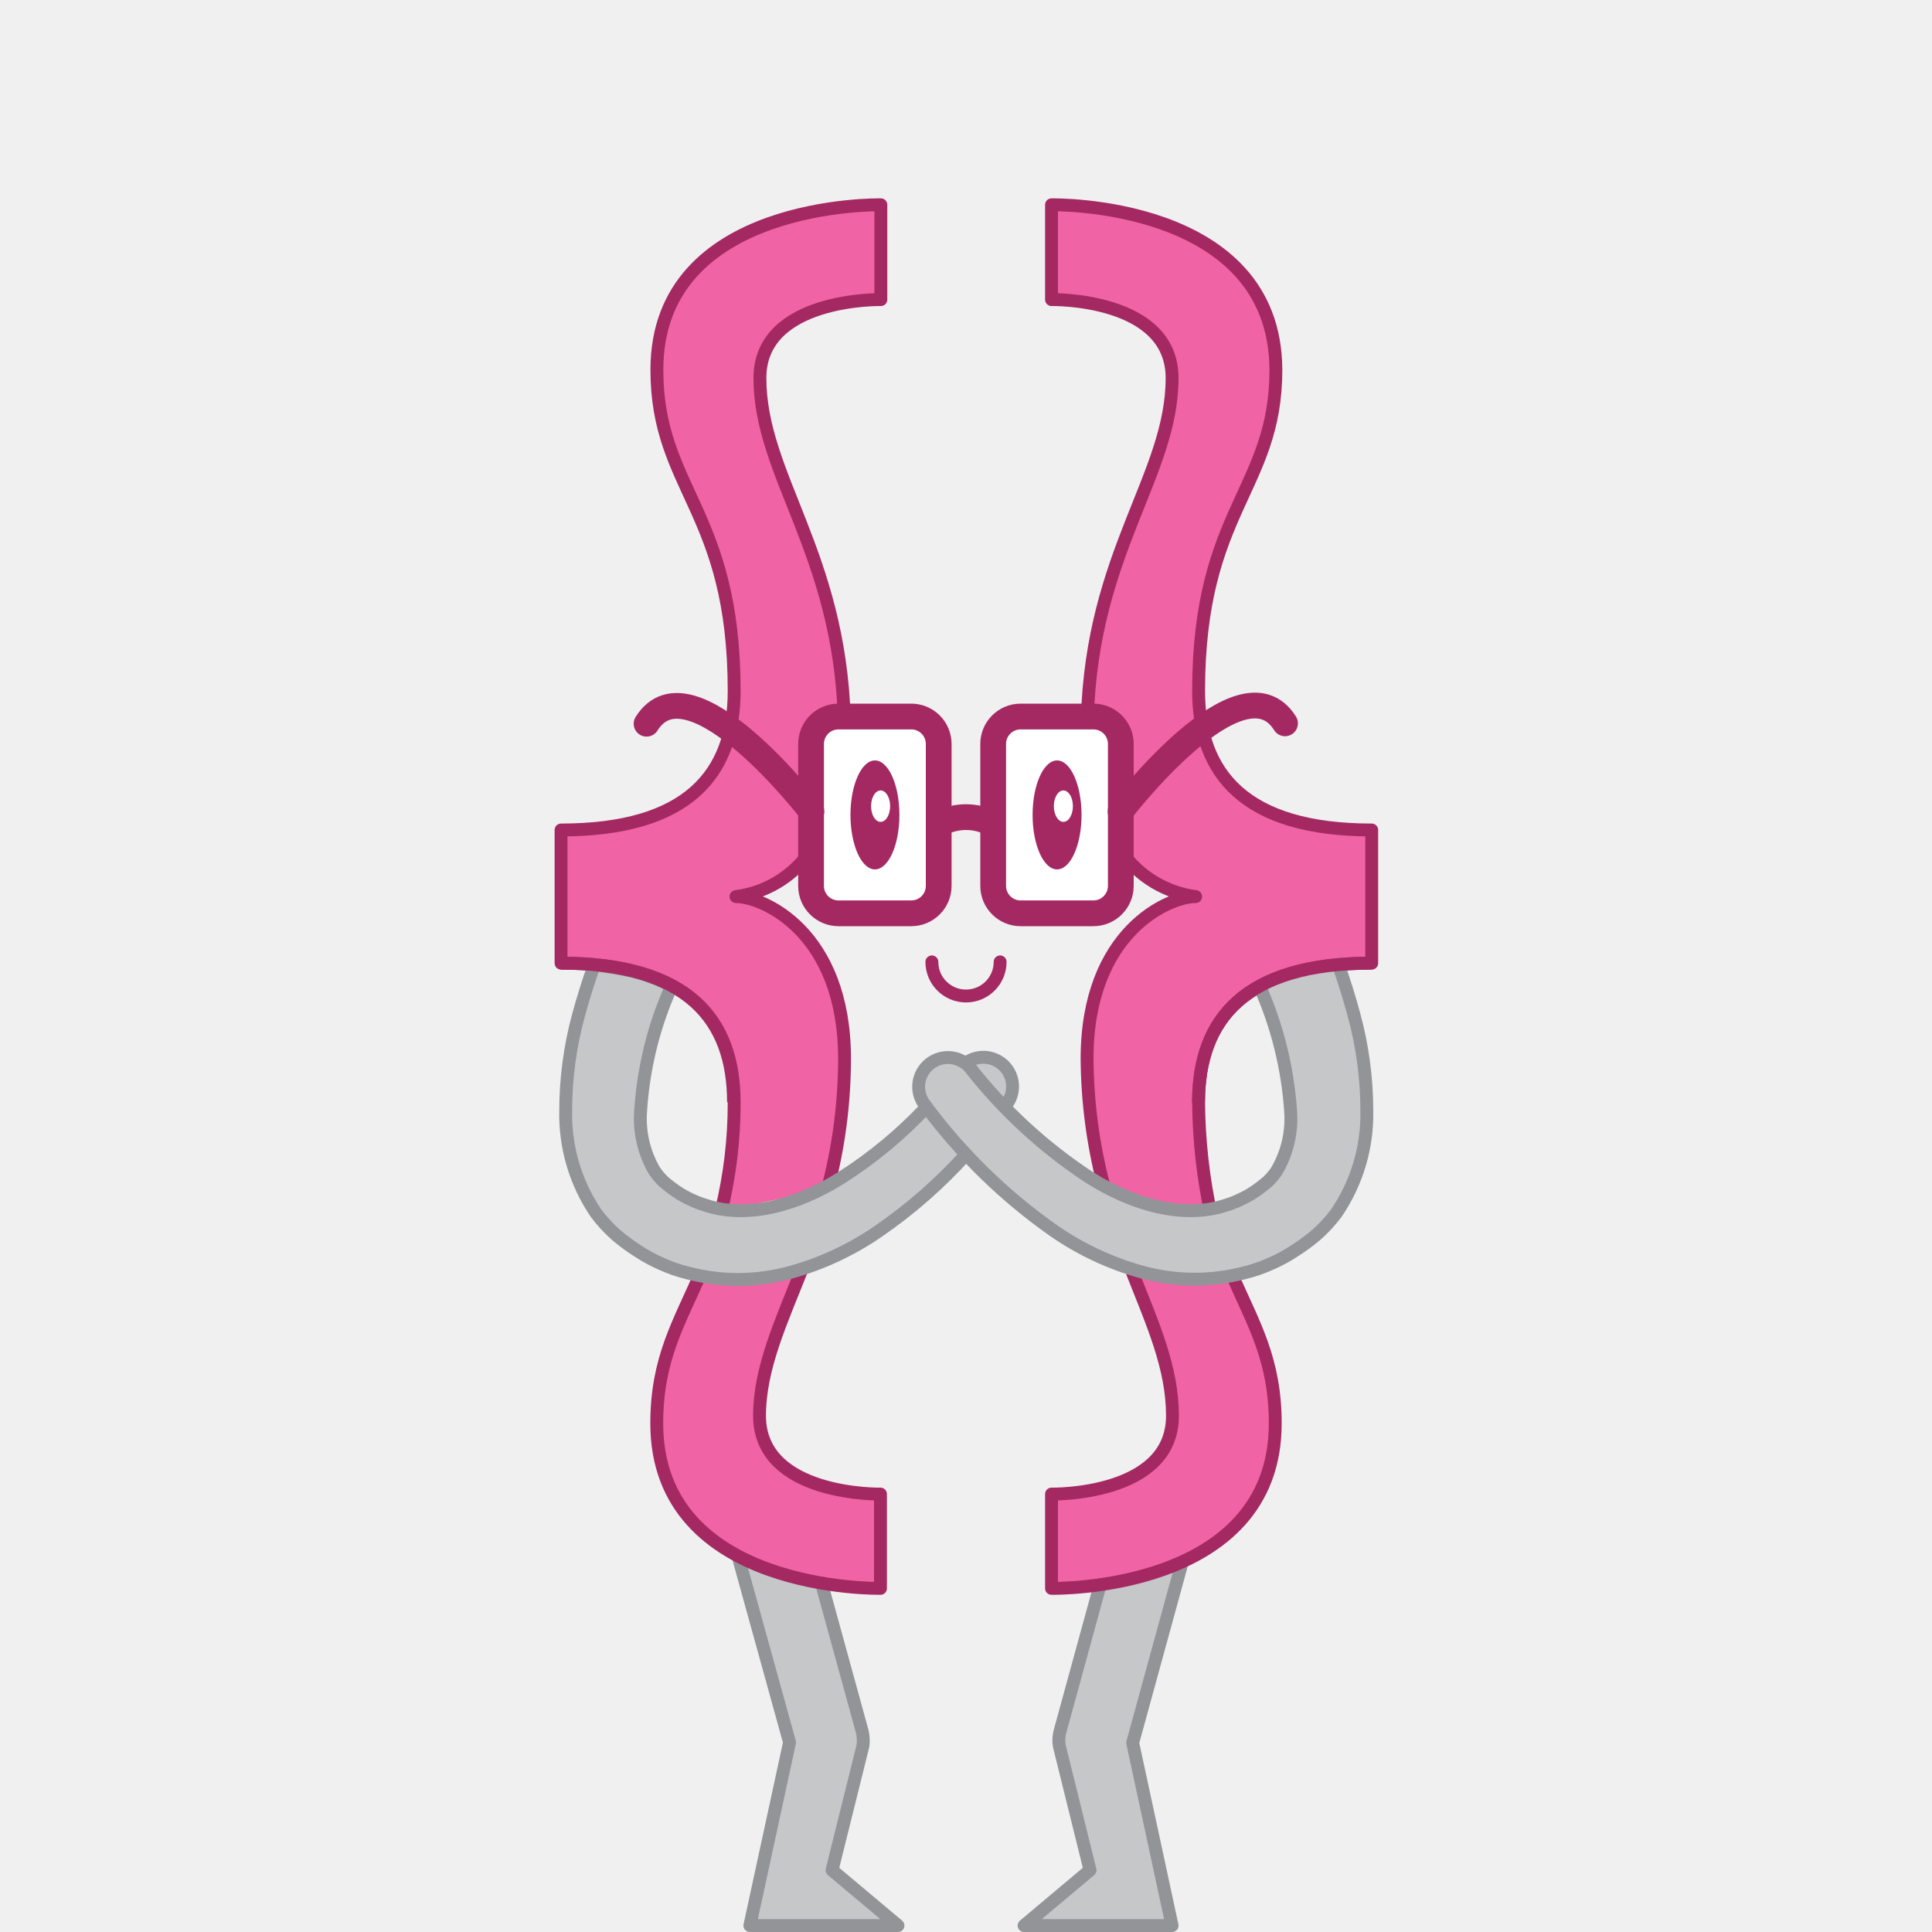
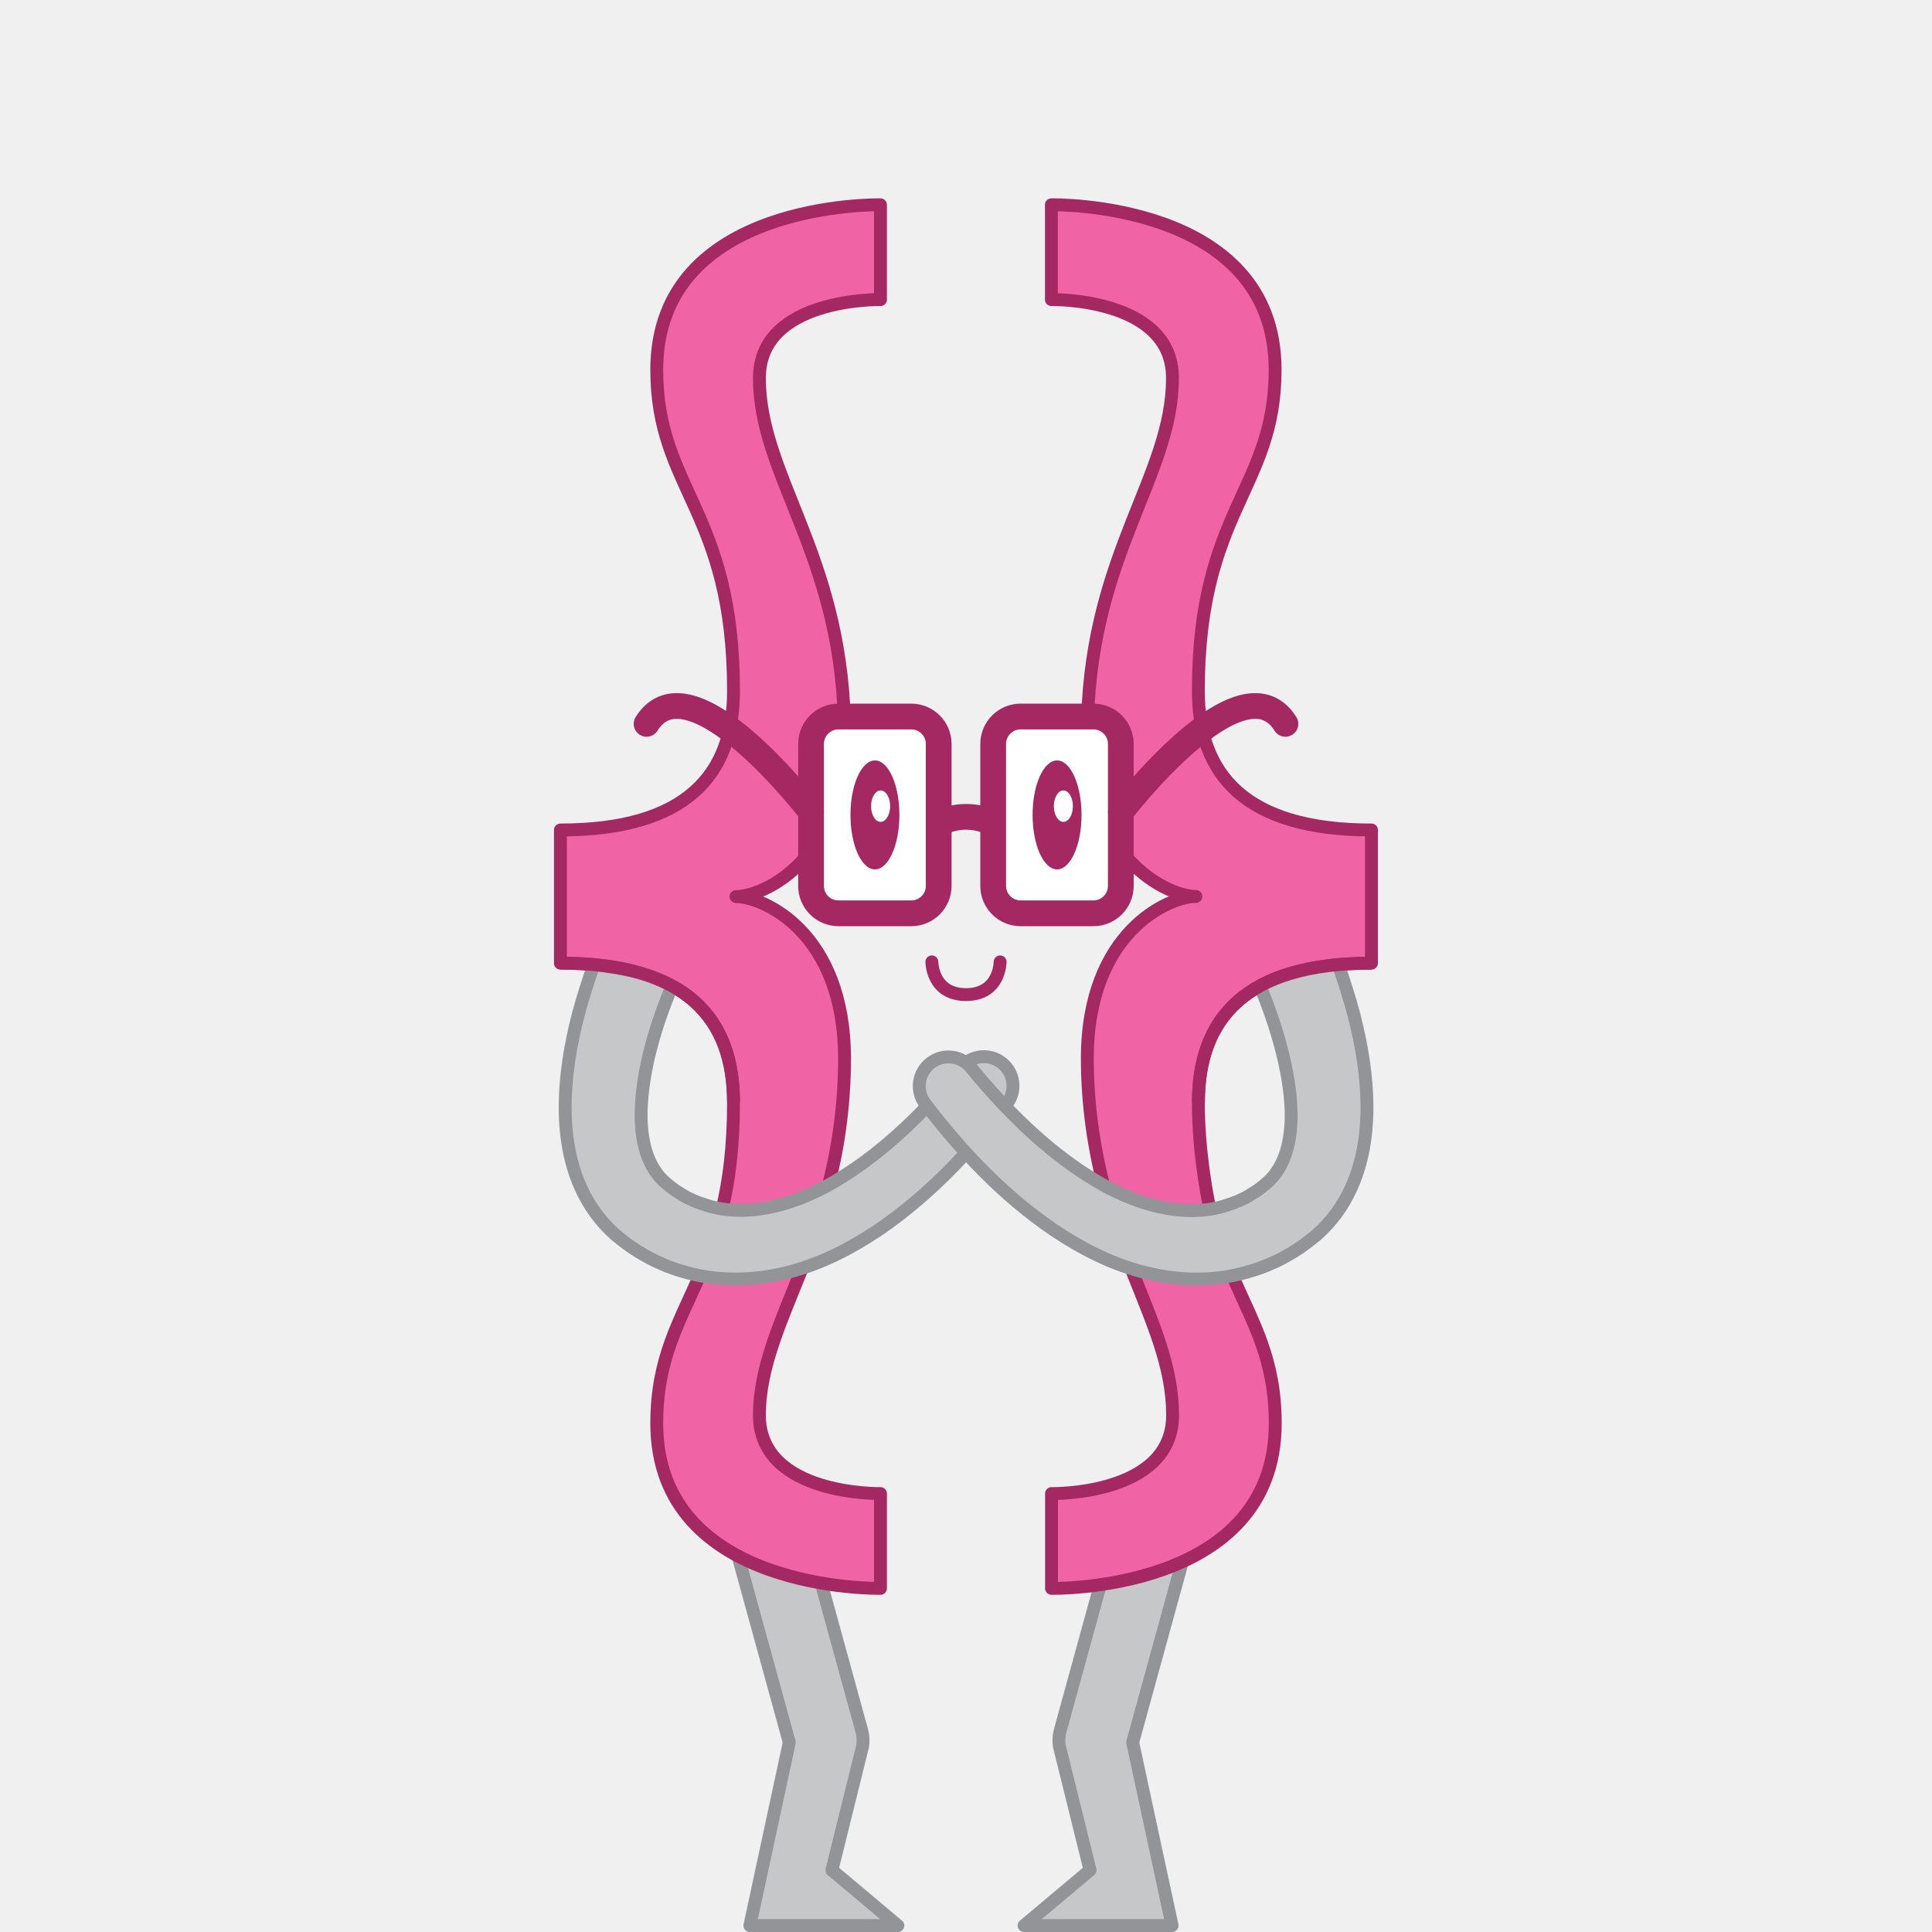
- <svg xmlns="http://www.w3.org/2000/svg" data-name="Layer 1" viewBox="0 0 150 150">
-   <path d="m91.78 121.31-3.84 14L91 149.5H79.51l5.12-4.3-2.39-9.66a2.65 2.65 0 0 1 .06-1.12l3.09-11.28M57.3 120.81l4 14.47-3.08 14.22h11.5l-5.12-4.3 2.4-9.66a3 3 0 0 0-.06-1.12l-3.1-11.28" style="stroke-linejoin:round;fill:#c5c7c9;stroke:#929497" />
-   <path d="M64.25 92.33a39.91 39.91 0 0 0 1.32-10.13c0-9.85-6.34-12.59-8.43-12.59a8.28 8.28 0 0 0 5.71-3.43 19 19 0 0 0 2.7-10.36C65.17 42.92 59 36.89 59 29.35c0-6.27 9.39-6.09 9.39-6.09V15.9S51 15.55 51 28.71c0 9.28 6 10.92 6 24.93 0 6.45-3.59 10.8-13.44 10.8v10.34c9.85 0 13.44 4.35 13.44 10.8A35.24 35.24 0 0 1 56 94M54.39 98.87c-1.62 3.78-3.4 6.57-3.4 11.64 0 13.16 17.37 12.81 17.37 12.81V116s-9.39.18-9.39-6.08c0-3.75 1.72-7.38 3.31-11.42M95.75 99.19c1.58 3.62 3.26 6.39 3.26 11.32 0 13.16-17.37 12.81-17.37 12.81V116s9.39.18 9.39-6.08c0-3.75-1.54-7.13-3.13-11.17M94.06 94.45a42.64 42.64 0 0 1-1-8.87c0-6.45 3.59-10.8 13.44-10.8V64.44c-9.85 0-13.44-4.35-13.44-10.8 0-14 6-15.65 6-24.93C99 15.55 81.64 15.9 81.64 15.9v7.36S91 23.08 91 29.35c0 7.54-6.22 13.56-6.58 26.47 0 0 .54 7.63 2.7 10.37a8.37 8.37 0 0 0 5.71 3.42c-2.09 0-8.43 2.74-8.43 12.59a40.28 40.28 0 0 0 1.28 9.8" style="stroke:#a42963;fill:#f063a4;stroke-linejoin:round" />
-   <rect x="62.97" y="55.63" width="9.91" height="15.28" rx="2.13" style="stroke-width:2px;fill:#fff;stroke:#a42963;stroke-linejoin:round" />
+ <svg xmlns="http://www.w3.org/2000/svg" viewBox="0 0 150 150">
+   <path d="m91.78 121.31-3.84 13.97L91 149.5H79.51l5.12-4.3-2.39-9.66c-.05-.37-.03-.75.06-1.12l3.1-11.28M57.3 120.81l3.98 14.47-3.06 14.22h11.49l-5.12-4.3 2.39-9.66c.05-.37.03-.75-.06-1.12l-3.1-11.28" style="fill:#c5c7c9;stroke:#929497;stroke-linejoin:round" />
+   <path d="M64.25 92.33c.75-2.87 1.32-6.27 1.32-10.13 0-9.85-6.34-12.59-8.43-12.59 1.18 0 3.72-.88 5.71-3.43 0 0 2.88-4.27 2.7-10.36-.38-12.91-6.59-18.94-6.59-26.47 0-6.27 9.4-6.09 9.4-6.09V15.9s-17.37-.36-17.37 12.81c0 9.28 5.96 10.92 5.96 24.93 0 6.45-3.6 10.8-13.44 10.8v10.34c9.85 0 13.44 4.35 13.44 10.8 0 3.47-.36 6.17-.91 8.43M54.39 98.87c-1.62 3.78-3.4 6.57-3.4 11.64 0 13.16 17.37 12.81 17.37 12.81v-7.36s-9.4.18-9.4-6.09c0-3.75 1.72-7.38 3.32-11.41M95.75 99.19c1.58 3.62 3.26 6.39 3.26 11.32 0 13.16-17.37 12.81-17.37 12.81v-7.36s9.4.18 9.4-6.09c0-3.75-1.54-7.13-3.13-11.16M94.06 94.45c-.5-2.18-1.02-5.58-1.02-8.87 0-6.45 3.6-10.8 13.44-10.8V64.44c-9.85 0-13.44-4.35-13.44-10.8 0-14.01 5.96-15.65 5.96-24.93C99 15.55 81.63 15.9 81.63 15.9v7.36s9.4-.18 9.4 6.09c0 7.54-6.22 13.56-6.59 26.47 0 0 .54 7.62 2.71 10.36 2 2.53 4.53 3.42 5.7 3.42-2.08 0-8.43 2.75-8.43 12.59 0 3.69.55 7.03 1.25 9.8" style="fill:#f063a4;stroke-linejoin:round;stroke:#a42963" />
+   <rect x="62.97" y="55.63" width="9.91" height="15.28" rx="2.13" ry="2.13" style="stroke-width:2px;fill:#fff;stroke-linejoin:round;stroke:#a42963" />
  <ellipse cx="67.93" cy="63.27" rx="1.9" ry="4.23" style="fill:#a42963" />
-   <path d="M63 63s-9.41-12.23-12.8-6.81" style="stroke-linecap:round;fill:none;stroke-width:2px;stroke:#a42963;stroke-linejoin:round" />
-   <rect x="77.12" y="55.63" width="9.91" height="15.28" rx="2.13" transform="rotate(180 82.07 63.27)" style="stroke-width:2px;fill:#fff;stroke:#a42963;stroke-linejoin:round" />
+   <path d="M62.97 63.03S53.59 50.77 50.2 56.2" style="stroke-width:2px;stroke-linecap:round;fill:none;stroke-linejoin:round;stroke:#a42963" />
+   <rect x="77.12" y="55.63" width="9.91" height="15.28" rx="2.13" ry="2.13" transform="rotate(180 82.07 63.27)" style="stroke-width:2px;fill:#fff;stroke-linejoin:round;stroke:#a42963" />
  <ellipse cx="82.07" cy="63.27" rx="1.9" ry="4.23" style="fill:#a42963" />
-   <path d="M87 63s9.38-12.26 12.77-6.84" style="stroke-linecap:round;fill:none;stroke-width:2px;stroke:#a42963;stroke-linejoin:round" />
-   <path d="M73 63.93a4.33 4.33 0 0 1 4 0" style="fill:none;stroke-width:2px;stroke:#a42963;stroke-linejoin:round" />
-   <path d="M77.65 74.68a2.65 2.65 0 0 1-5.3 0" style="stroke-linecap:round;fill:none;stroke:#a42963;stroke-linejoin:round" />
-   <path d="M71.89 86a34.24 34.24 0 0 1-6.49 5.39c-3.4 2.16-7.34 3.27-10.61 2.19a7.6 7.6 0 0 1-1.18-.46 7.4 7.4 0 0 1-1.1-.62 10.94 10.94 0 0 1-1-.77 5.23 5.23 0 0 1-.68-.8 8 8 0 0 1-1.09-4.7 28 28 0 0 1 2.4-9.67 12.8 12.8 0 0 0-3-1.15c-1.52-.33-3-.5-3-.5a54.96 54.96 0 0 0-1.22 3.89 28.39 28.39 0 0 0-1 7.41 13.66 13.66 0 0 0 2.37 8 11.19 11.19 0 0 0 1.55 1.68 15.44 15.44 0 0 0 1.7 1.25 12 12 0 0 0 1.85 1 11.4 11.4 0 0 0 2 .69 15.31 15.31 0 0 0 8-.05 22.6 22.6 0 0 0 6.8-3.18 38.57 38.57 0 0 0 6.84-6M74.63 82.87a2.27 2.27 0 0 1 3.56 2.81" style="stroke-linejoin:round;fill:#c5c7c9;stroke:#929497" />
-   <path d="M103.91 74.89c.43 1.21.87 2.63 1.21 3.89a28.39 28.39 0 0 1 1 7.41 13.66 13.66 0 0 1-2.37 8 11.19 11.19 0 0 1-1.55 1.68 15.44 15.44 0 0 1-1.7 1.25 12 12 0 0 1-1.85 1 11.4 11.4 0 0 1-2 .69 15.31 15.31 0 0 1-8-.05 22.6 22.6 0 0 1-6.8-3.18 43.52 43.52 0 0 1-10.1-9.88 2.27 2.27 0 0 1 3.56-2.81 39 39 0 0 0 9.23 8.5c3.4 2.16 7.34 3.27 10.61 2.19a7.6 7.6 0 0 0 1.18-.46 7.4 7.4 0 0 0 1.1-.62 10.94 10.94 0 0 0 1-.77 5.23 5.23 0 0 0 .68-.8 8 8 0 0 0 1.09-4.7 28.57 28.57 0 0 0-2.41-9.67" style="stroke-linejoin:round;fill:#c5c7c9;stroke:#929497" />
-   <path d="M93.05 85.58c0-6.45 3.59-10.8 13.44-10.8M43.51 74.78c9.85 0 13.44 4.35 13.44 10.8" style="fill:none;stroke:#a42963;stroke-linejoin:round" />
+   <path d="M87.03 63.03s9.38-12.26 12.77-6.83" style="stroke-width:2px;stroke-linecap:round;fill:none;stroke-linejoin:round;stroke:#a42963" />
+   <path d="M72.98 63.93c.52-.31 1.23-.51 2.02-.51s1.5.19 2.02.51" style="stroke-width:2px;fill:none;stroke-linejoin:round;stroke:#a42963" />
+   <path d="M77.65 74.68s0 2.54-2.65 2.54-2.65-2.54-2.65-2.54" style="stroke-linecap:round;fill:none;stroke-linejoin:round;stroke:#a42963" />
+   <path d="M71.89 85.98c-2 2.08-4.16 3.94-6.49 5.39-3.39 2.15-7.34 3.26-10.61 2.19-.4-.14-.81-.26-1.18-.46-.39-.16-.74-.4-1.09-.62-.35-.22-.68-.52-.97-.76-.26-.25-.49-.51-.68-.81-.8-1.16-1.14-2.84-1.09-4.7.09-3.09 1.08-6.55 2.41-9.67 0 0-1.52-.83-3.04-1.15s-3.04-.5-3.04-.5c-.43 1.21-.88 2.63-1.22 3.9-.6 2.35-1.03 4.79-1.01 7.41.03 2.57.55 5.51 2.38 8.01.45.61.97 1.18 1.54 1.68.57.46 1.1.88 1.7 1.25.6.36 1.2.71 1.85.97.63.3 1.29.5 1.96.69 2.67.75 5.47.61 7.98-.05 2.53-.65 4.77-1.84 6.8-3.18 2.57-1.74 4.82-3.78 6.83-5.97M74.63 82.87a2.265 2.265 0 0 1 3.56 2.8" style="fill:#c5c7c9;stroke:#929497;stroke-linejoin:round" />
+   <path d="M103.91 74.89c.42 1.21.87 2.63 1.21 3.9.6 2.35 1.03 4.79 1.01 7.41-.03 2.57-.55 5.51-2.38 8.01-.45.61-.97 1.18-1.54 1.68-.57.46-1.1.88-1.7 1.25-.6.36-1.2.71-1.85.97-.63.3-1.29.5-1.96.69-2.67.75-5.47.61-7.98-.05-2.53-.65-4.77-1.84-6.8-3.18-4.05-2.74-7.29-6.22-10.09-9.88a2.265 2.265 0 0 1 3.56-2.8c2.72 3.33 5.79 6.35 9.23 8.5 3.39 2.15 7.34 3.26 10.61 2.19.4-.14.81-.26 1.18-.46.39-.16.74-.4 1.09-.62.35-.22.68-.52.97-.76.26-.25.49-.51.68-.81.8-1.16 1.14-2.84 1.09-4.7-.09-3.03-1.13-6.6-2.41-9.66" style="fill:#c5c7c9;stroke:#929497;stroke-linejoin:round" />
+   <path d="M93.05 85.58c0-6.45 3.6-10.8 13.44-10.8M43.51 74.78c9.85 0 13.44 4.35 13.44 10.8" style="fill:none;stroke-linejoin:round;stroke:#a42963" />
  <ellipse cx="68.37" cy="62.59" rx=".74" ry="1.22" style="fill:#fff" />
  <ellipse cx="82.56" cy="62.59" rx=".74" ry="1.22" style="fill:#fff" />
</svg>
